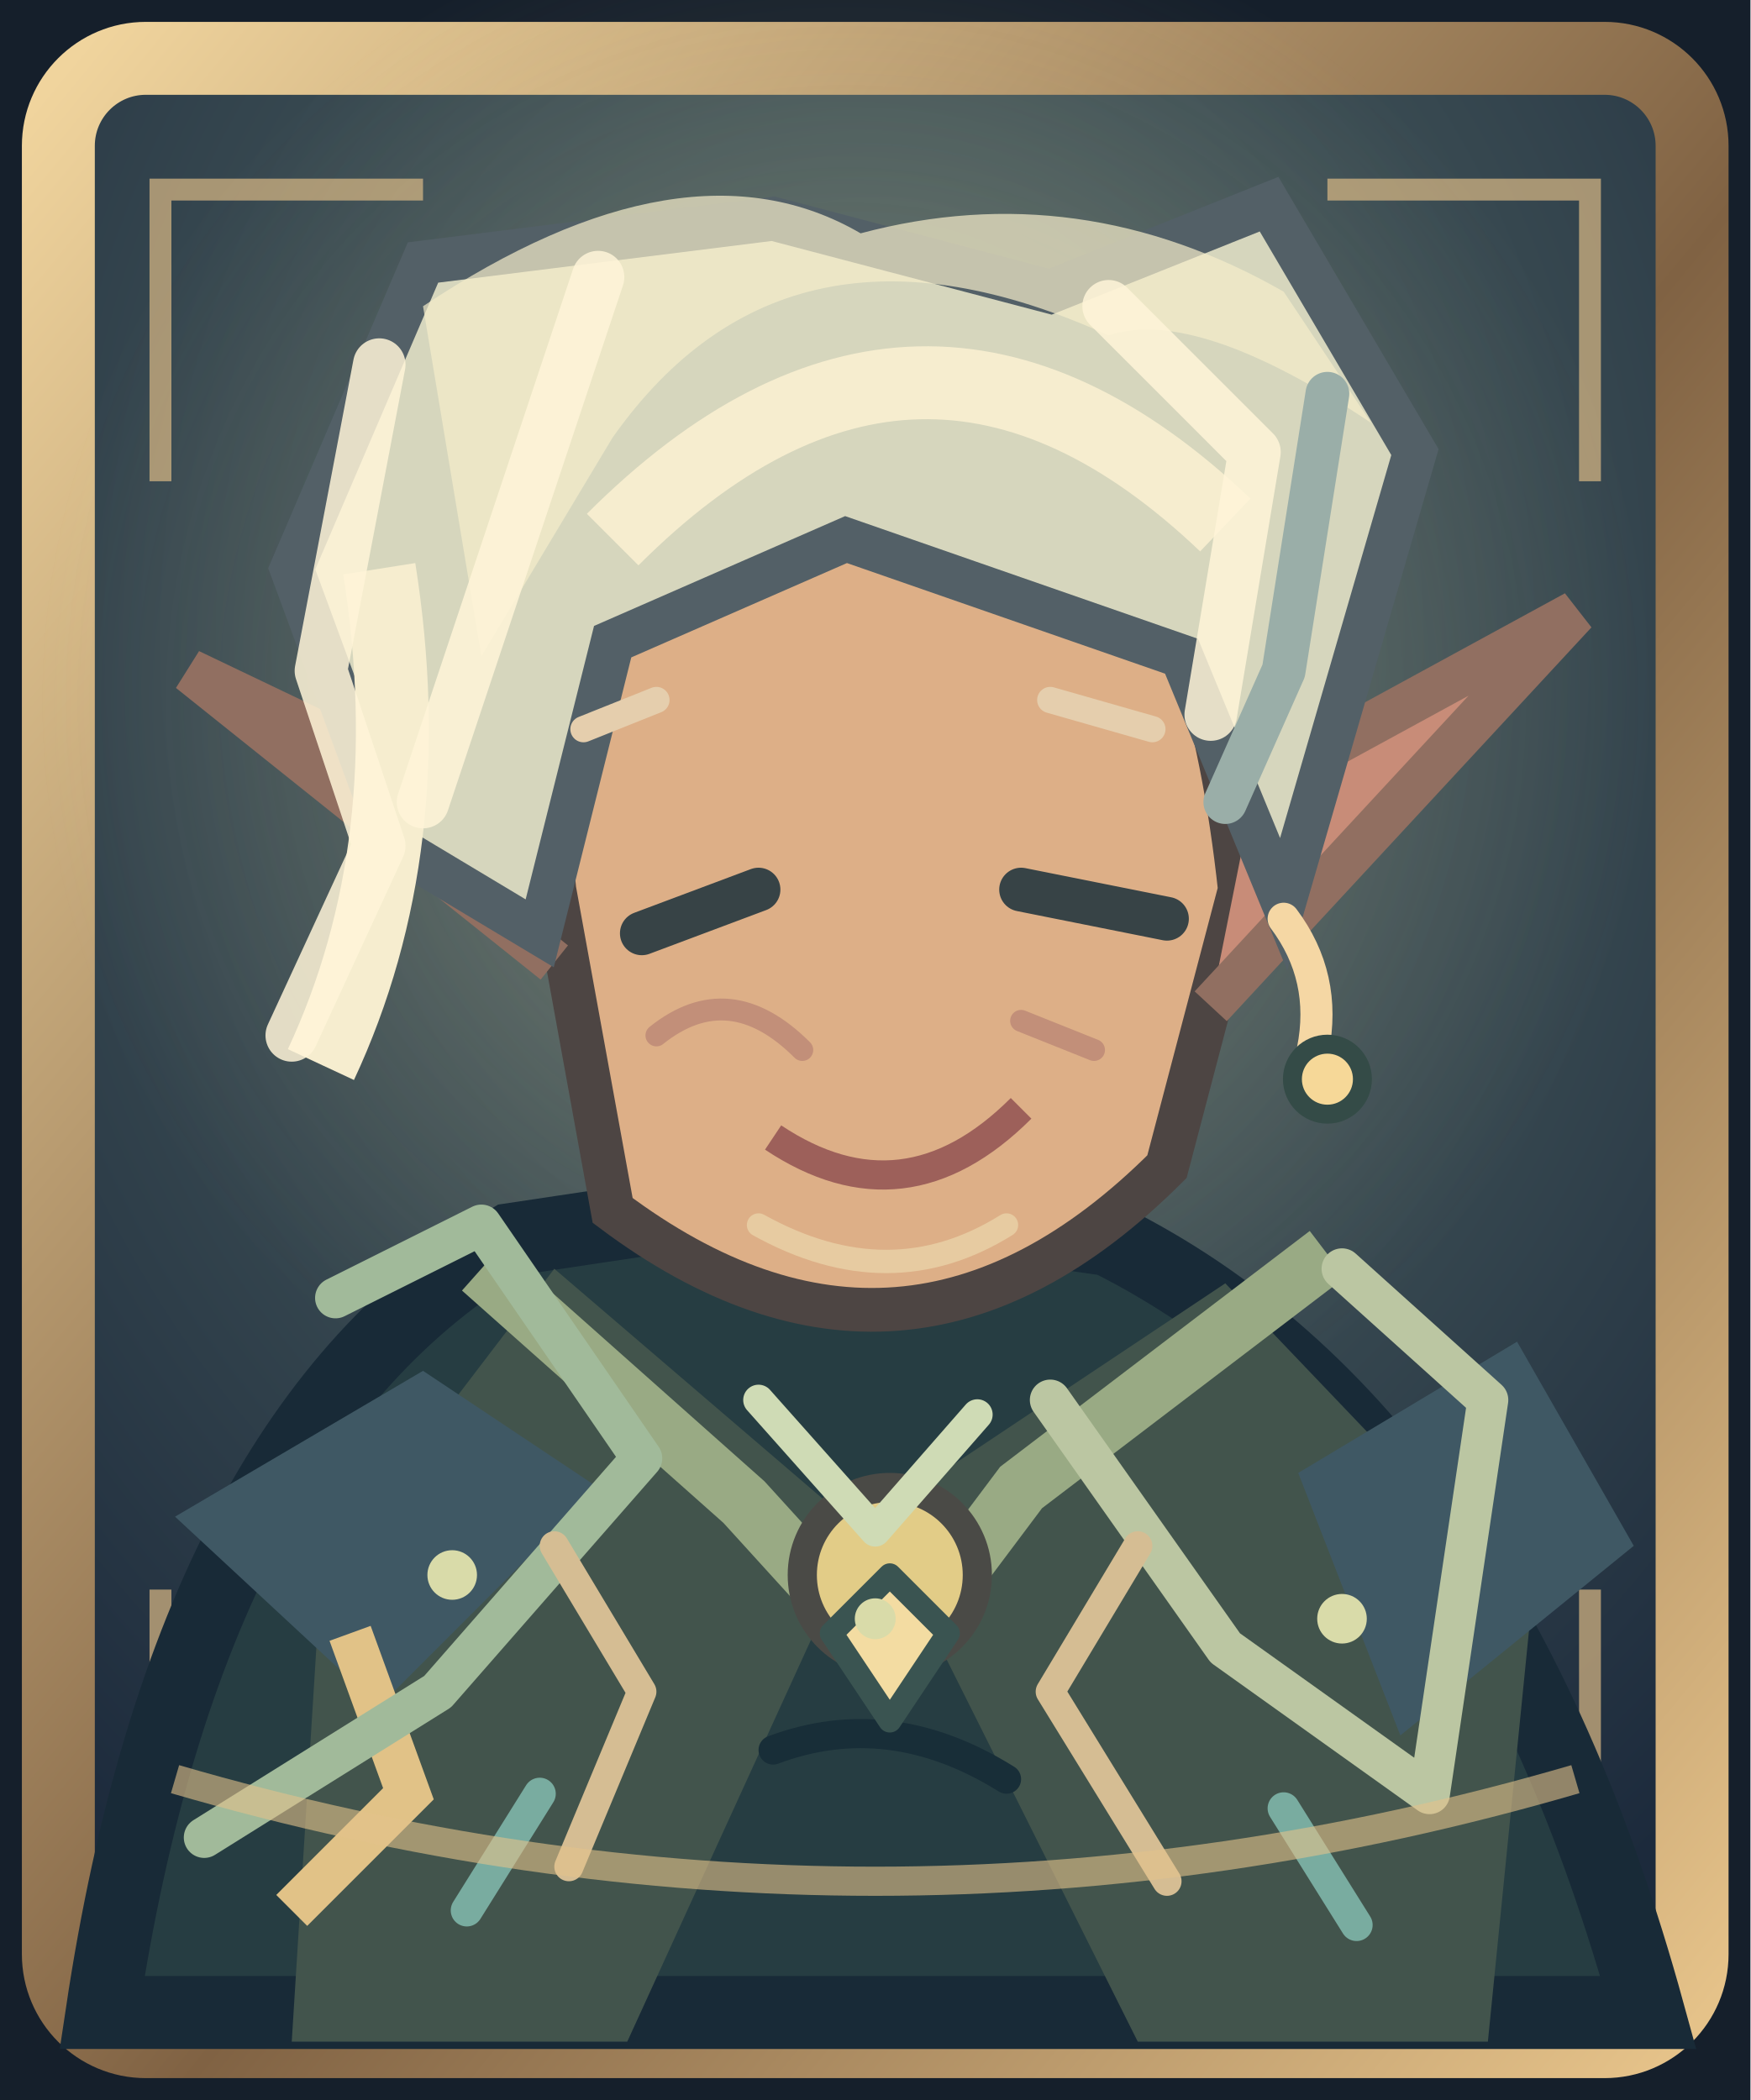
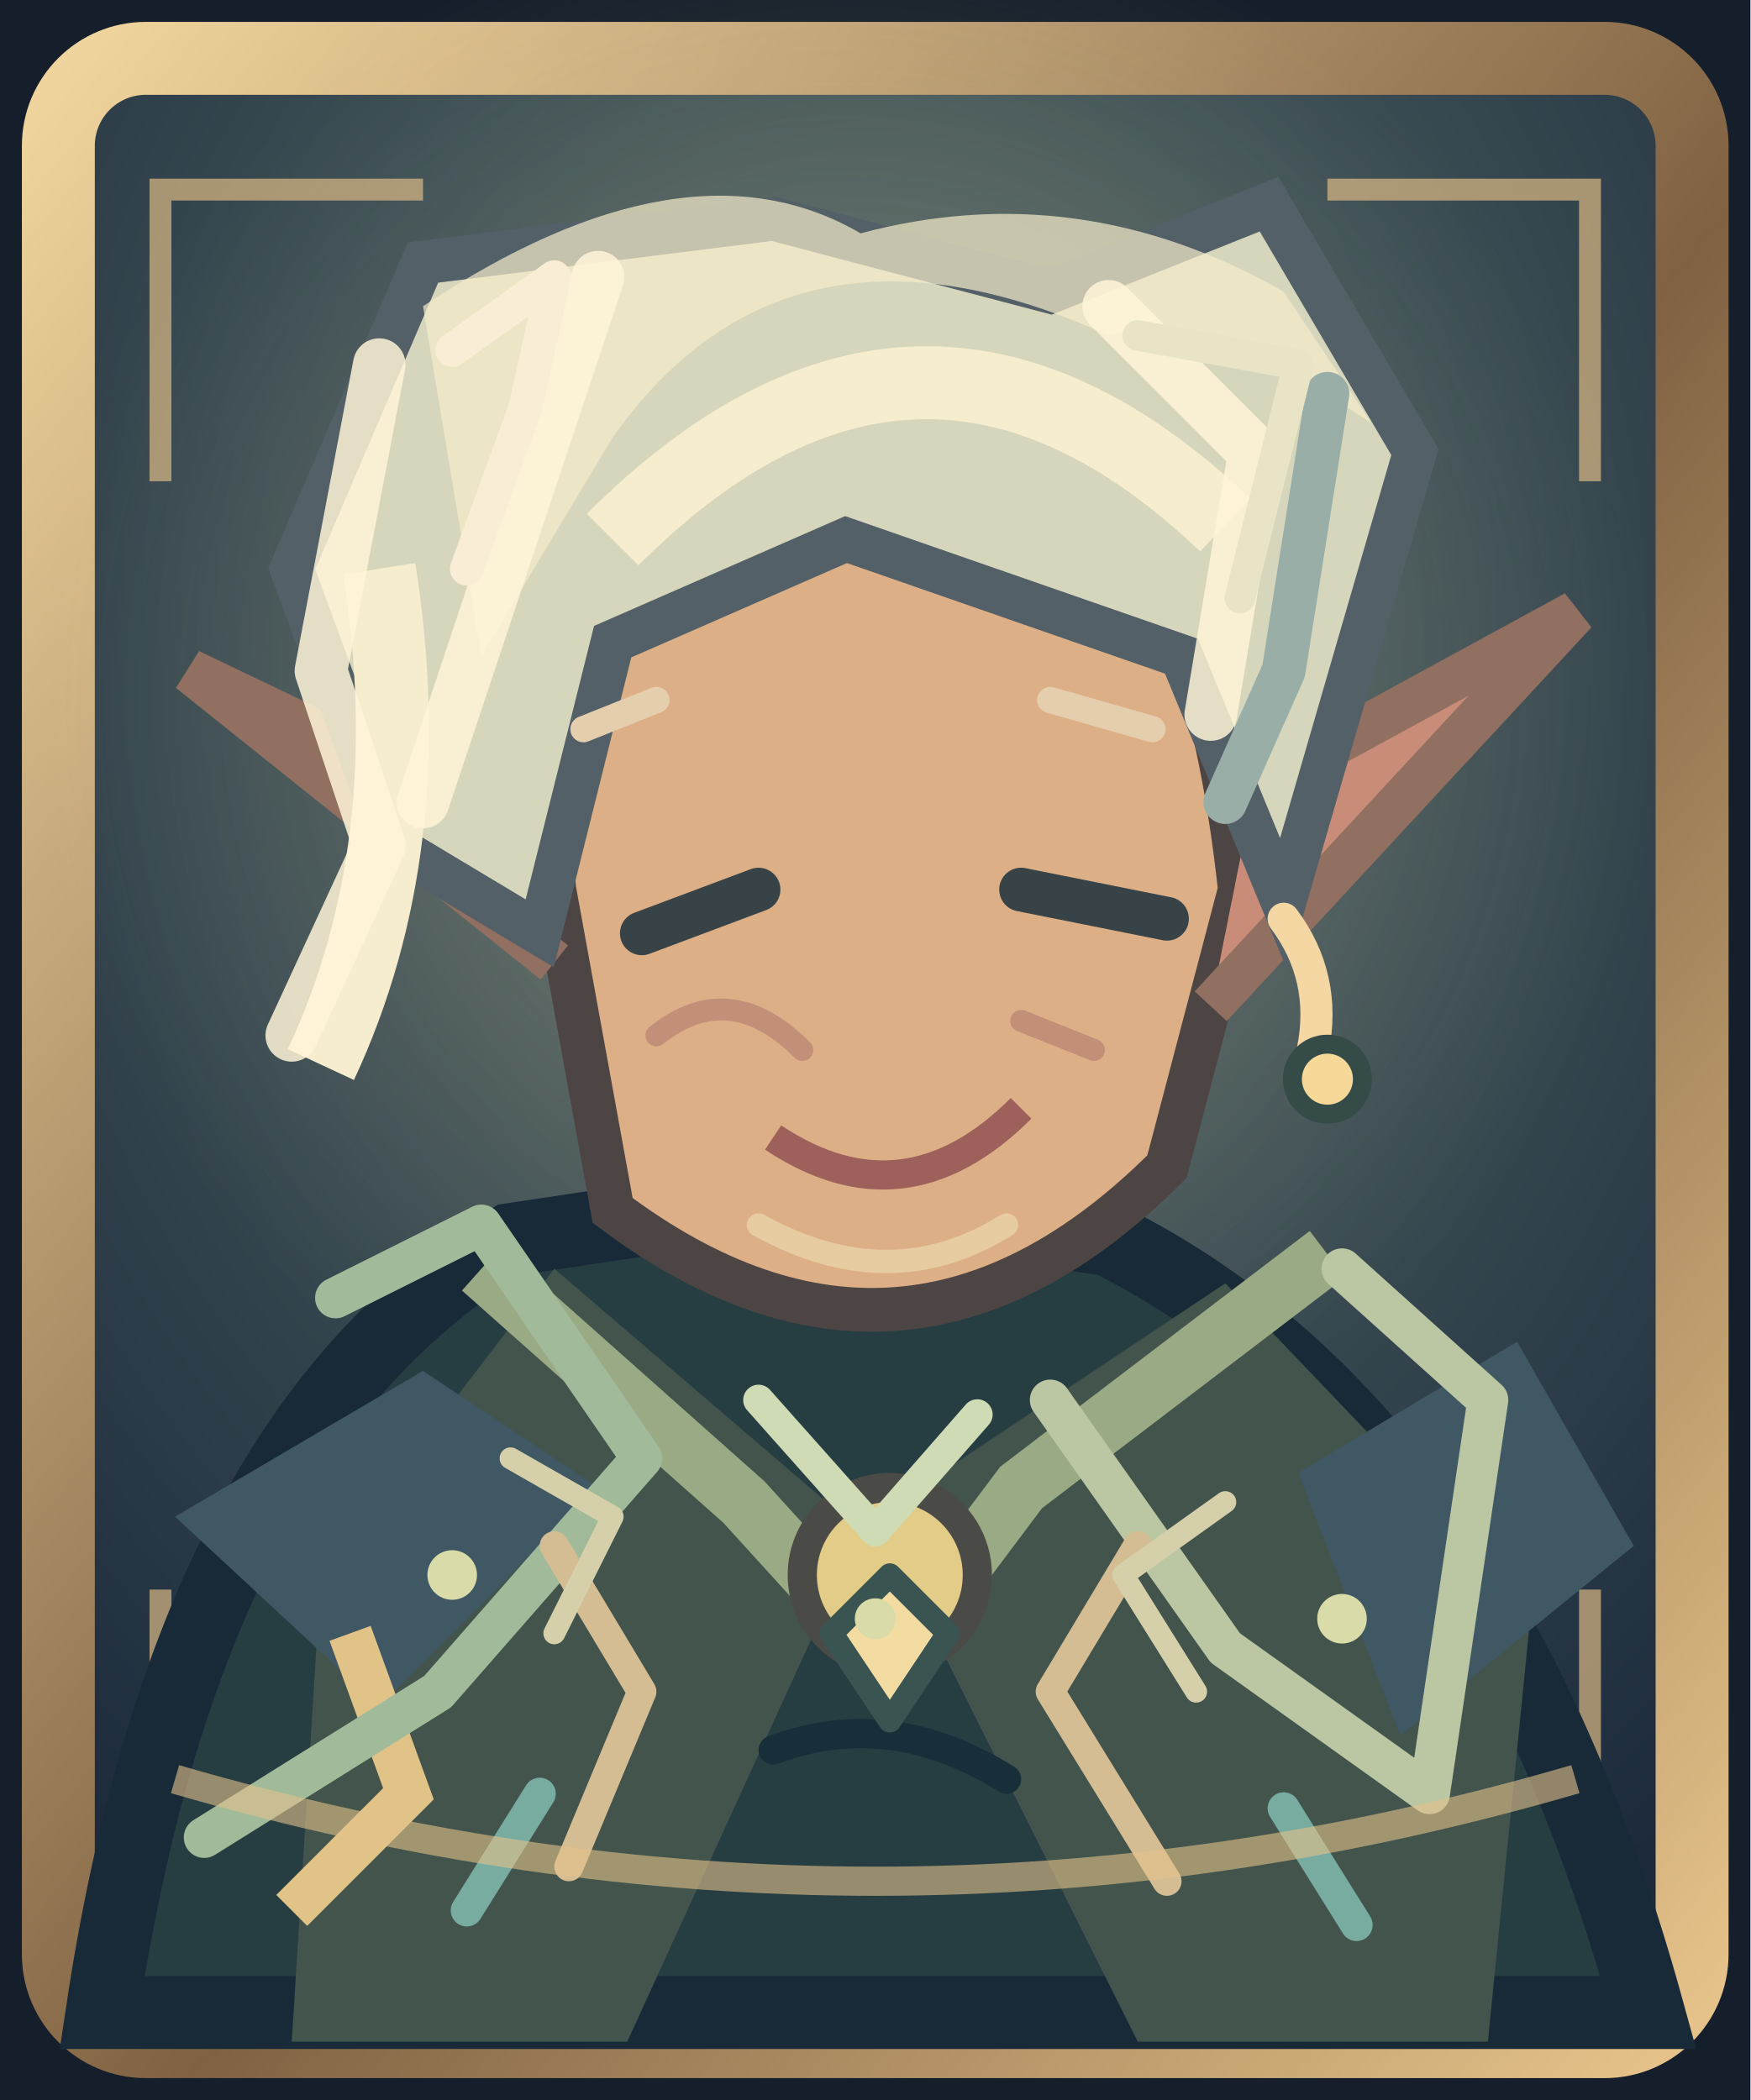
<svg xmlns="http://www.w3.org/2000/svg" viewBox="0 0 120 144" role="img" aria-labelledby="title">
  <defs>
    <radialGradient id="bg" cx="50%" cy="29%" r="78%">
      <stop stop-color="#596e69" />
      <stop offset="1" stop-color="#1c2a3c" />
    </radialGradient>
    <linearGradient id="rim" x1="0" y1="0" x2="1" y2="1">
      <stop stop-color="#f0d49d" />
      <stop offset=".55" stop-color="#806243" />
      <stop offset="1" stop-color="#e5c289" />
    </linearGradient>
    <radialGradient id="halo">
      <stop stop-color="#f3dcad" stop-opacity=".27" />
      <stop offset="1" stop-color="#f3dcad" stop-opacity="0" />
    </radialGradient>
  </defs>
  <rect width="120" height="144" fill="#151f2b" />
  <rect x="4" y="4" width="112" height="136" rx="6" fill="url(#bg)" stroke="url(#rim)" stroke-width="5" />
  <circle cx="58" cy="48" r="56" fill="url(#halo)" />
  <g fill="none" stroke="#e7c289" stroke-width="1.5" opacity=".65">
    <path d="M11 33V13H29M91 13H109V33M11 109V131H29M91 131H109V109" />
  </g>
  <g>
    <path d="M7 138Q13 98 35 85L55 82L76 85Q102 98 113 138Z" fill="#263d42" stroke="#182a37" stroke-width="5" />
    <path d="M22 108L38 87L59 105L43 140H20ZM84 88L105 110L102 140H78L60 104Z" fill="#42544c" />
    <path d="M33 87L51 103L61 114L70 102L91 86" fill="none" stroke="#99aa84" stroke-width="4" />
    <path d="M38 61Q35 31 58 26Q81 24 85 61L80 80Q62 98 42 83Z" fill="#ddaf87" stroke="#4d4543" stroke-width="3" />
    <path d="M36 57L13 46L38 66M86 54L108 42L83 69" fill="#c88c78" stroke="#916f61" stroke-width="3" />
    <path d="M27 58L20 39L29 18L53 15L72 20L87 14L97 31L88 62L81 45L58 37L42 44L37 64Z" fill="#d6d6bd" stroke="#536067" stroke-width="3" />
    <path d="M42 37Q63 16 84 36M26 39Q29 58 22 73" fill="none" stroke="#f6edcf" stroke-width="5" />
    <path d="M44 64L52 61M70 61L80 63" stroke="#374346" stroke-width="3" stroke-linecap="round" />
    <path d="M53 78Q62 84 70 76" fill="none" stroke="#9d605a" stroke-width="2" />
    <path d="M12 104L29 94L41 102L26 117Z" fill="#3f5864" />
    <path d="M89 101L104 92L112 106L96 119Z" fill="#3f5864" />
    <path d="M24 112L28 123L20 131" fill="none" stroke="#e1c287" stroke-width="3" />
    <circle cx="61" cy="108" r="6" fill="#e2cc87" stroke="#4a4a46" stroke-width="2" />
  </g>
  <g id="atelier-portrait" stroke-linecap="round" stroke-linejoin="round">
    <path d="M29 21Q47 9 59 16Q74 12 88 20L94 29Q82 21 76 23Q54 13 42 30L33 45Z" fill="#f5edca" opacity=".7" />
    <path d="M26 25L22 46L26 58L20 71M41 19L35 37L29 55M76 21L86 31L83 49" fill="none" stroke="#fff5d8" stroke-width="3.6" opacity=".85" />
    <path d="M91 27L88 46L84 55" fill="none" stroke="#9aaea8" stroke-width="3" />
    <path d="M40 50L45 48M72 48L79 50" fill="none" stroke="#e5cead" stroke-width="1.8" />
    <path d="M45 71Q50 67 55 72M70 70L75 72" stroke="#c28f79" stroke-width="1.5" fill="none" />
    <path d="M52 84Q61 89 69 84" stroke="#e7cba1" stroke-width="1.6" fill="none" />
    <path d="M23 89L33 84L44 100L30 116L14 126" fill="none" stroke="#a1ba9a" stroke-width="2.8" />
    <path d="M92 87L102 96L98 123L84 113L72 96" fill="none" stroke="#bbc6a2" stroke-width="2.8" />
    <path d="M38 106L44 116L39 128M78 106L72 116L80 129" stroke="#d5bd93" stroke-width="2" fill="none" />
    <path d="M52 96L60 105L67 97" stroke="#cfdbb5" stroke-width="2.1" fill="none" />
    <path d="M53 120Q61 117 69 122" stroke="#182e38" stroke-width="2" fill="none" />
    <path d="M57 112L61 108L65 112L61 118Z" fill="#f3dca2" stroke="#3a5451" stroke-width="1.6" />
    <path d="M37 123L32 131M88 124L93 132" stroke="#79aca0" stroke-width="2.2" />
    <path d="M88 63Q91 67 90 72" stroke="#f5d7a4" stroke-width="2.2" fill="none" />
    <circle cx="91" cy="74" r="2.4" fill="#f6d898" stroke="#344b47" stroke-width="1.3" />
    <g fill="#d9dba9">
      <circle cx="31" cy="108" r="1.7" />
      <circle cx="92" cy="111" r="1.7" />
      <circle cx="60" cy="111" r="1.4" />
    </g>
+     <path d="M31 24L38 19L36 28L32 39" stroke="#f9eed5" stroke-width="2.3" fill="none" />
+     <path d="M78 23L89 25L85 41" stroke="#e8e4c5" stroke-width="2.1" fill="none" />
+     <path d="M35 100L42 104L38 112M84 103L77 108L82 116" stroke="#d5d0a9" stroke-width="1.5" fill="none" />
  </g>
  <path d="M12 122Q60 136 108 122" fill="none" stroke="#e2c28a" stroke-width="2" opacity=".6" />
</svg>
